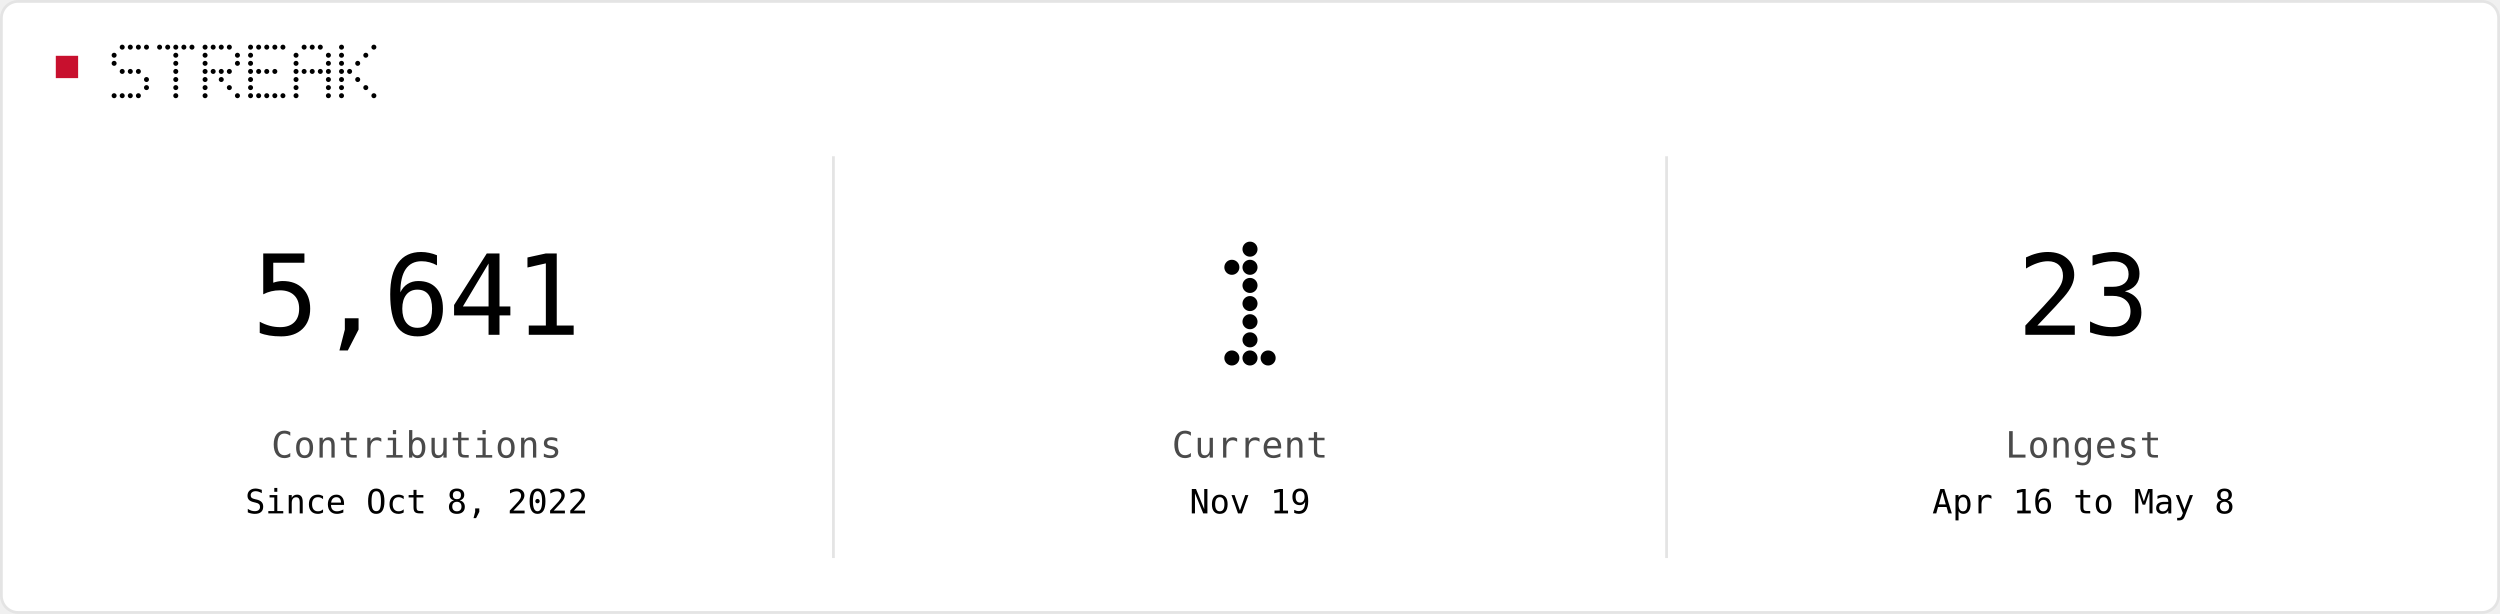
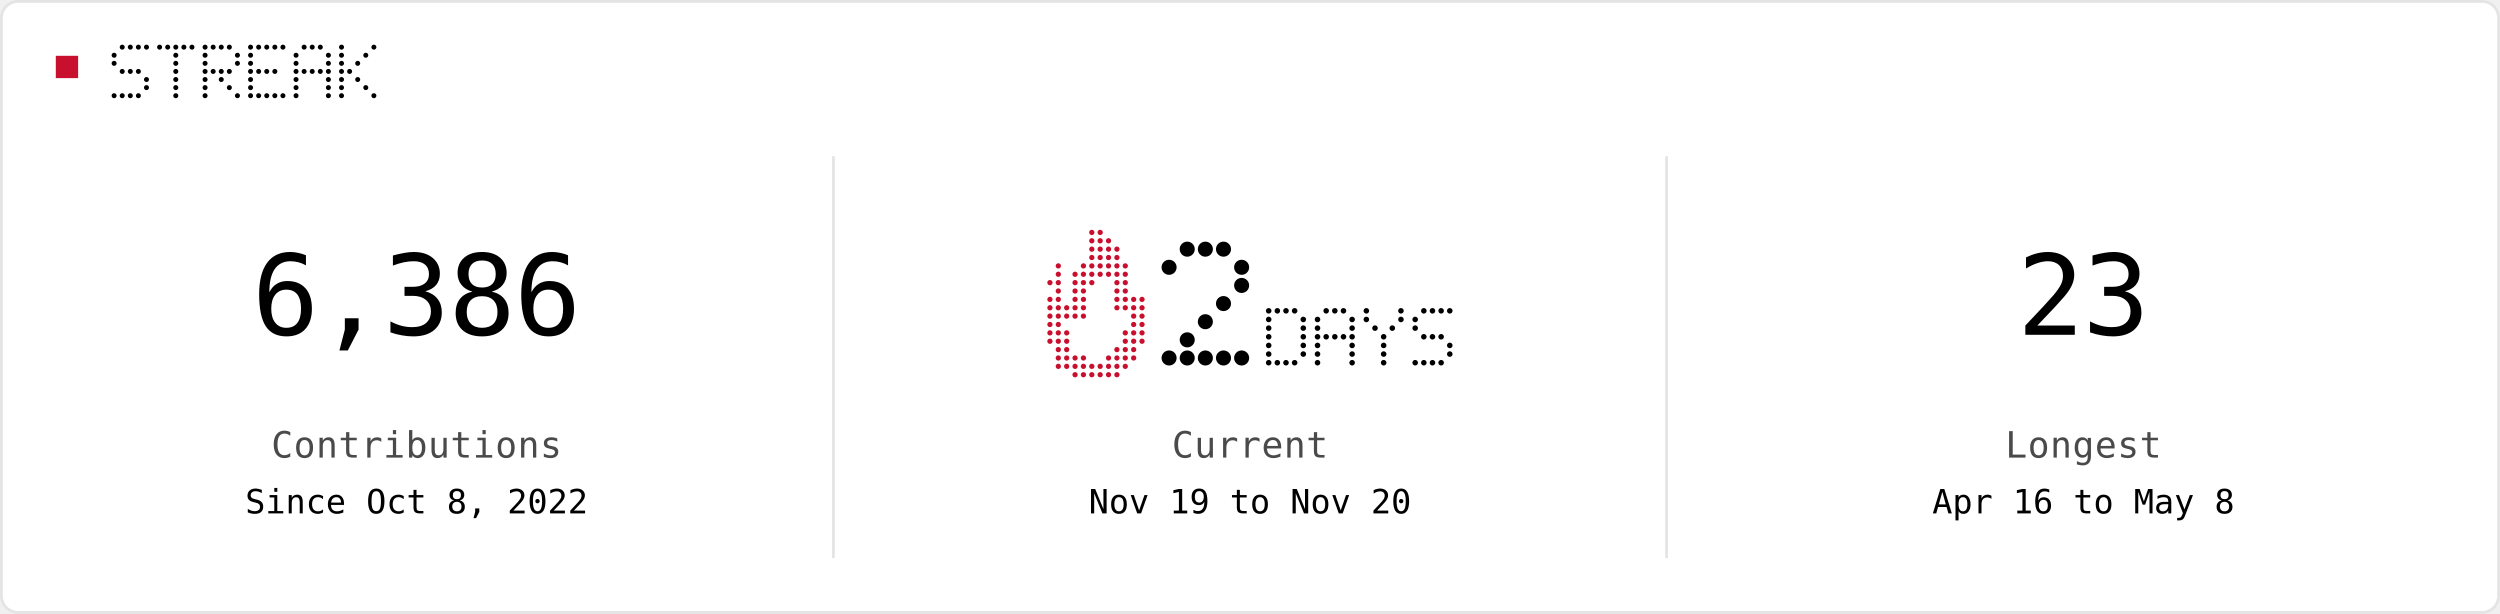
<svg xmlns="http://www.w3.org/2000/svg" width="896" height="220" viewBox="0 0 896 220" role="img">
  <rect x="0.5" y="0.5" width="895" height="219" rx="6" fill="#FFFFFF" stroke="#E4E4E4" stroke-width="1" />
  <rect x="20" y="20" width="8" height="8" fill="#C8102E" />
  <circle cx="43.8" cy="16.9" r="0.90" fill="#000000" />
  <circle cx="46.7" cy="16.9" r="0.90" fill="#000000" />
  <circle cx="49.6" cy="16.9" r="0.90" fill="#000000" />
  <circle cx="52.5" cy="16.9" r="0.90" fill="#000000" />
  <circle cx="40.9" cy="19.8" r="0.90" fill="#000000" />
  <circle cx="40.9" cy="22.7" r="0.90" fill="#000000" />
  <circle cx="43.8" cy="25.6" r="0.90" fill="#000000" />
  <circle cx="46.7" cy="25.6" r="0.90" fill="#000000" />
  <circle cx="49.6" cy="25.6" r="0.90" fill="#000000" />
  <circle cx="52.5" cy="28.5" r="0.90" fill="#000000" />
  <circle cx="52.5" cy="31.4" r="0.90" fill="#000000" />
  <circle cx="40.9" cy="34.3" r="0.90" fill="#000000" />
  <circle cx="43.8" cy="34.3" r="0.90" fill="#000000" />
  <circle cx="46.7" cy="34.3" r="0.90" fill="#000000" />
  <circle cx="49.6" cy="34.3" r="0.90" fill="#000000" />
  <circle cx="57.2" cy="16.9" r="0.90" fill="#000000" />
  <circle cx="60.1" cy="16.9" r="0.90" fill="#000000" />
  <circle cx="63.0" cy="16.9" r="0.90" fill="#000000" />
  <circle cx="65.9" cy="16.9" r="0.90" fill="#000000" />
  <circle cx="68.8" cy="16.9" r="0.90" fill="#000000" />
  <circle cx="63.0" cy="19.8" r="0.90" fill="#000000" />
  <circle cx="63.0" cy="22.7" r="0.90" fill="#000000" />
  <circle cx="63.0" cy="25.6" r="0.90" fill="#000000" />
  <circle cx="63.0" cy="28.5" r="0.90" fill="#000000" />
  <circle cx="63.0" cy="31.4" r="0.90" fill="#000000" />
  <circle cx="63.0" cy="34.3" r="0.90" fill="#000000" />
  <circle cx="73.5" cy="16.9" r="0.90" fill="#000000" />
  <circle cx="76.4" cy="16.9" r="0.90" fill="#000000" />
  <circle cx="79.3" cy="16.9" r="0.90" fill="#000000" />
  <circle cx="82.2" cy="16.9" r="0.90" fill="#000000" />
  <circle cx="73.5" cy="19.8" r="0.90" fill="#000000" />
  <circle cx="85.1" cy="19.8" r="0.90" fill="#000000" />
  <circle cx="73.5" cy="22.7" r="0.90" fill="#000000" />
  <circle cx="85.1" cy="22.7" r="0.90" fill="#000000" />
  <circle cx="73.5" cy="25.6" r="0.90" fill="#000000" />
  <circle cx="76.4" cy="25.6" r="0.90" fill="#000000" />
  <circle cx="79.3" cy="25.6" r="0.90" fill="#000000" />
  <circle cx="82.2" cy="25.6" r="0.90" fill="#000000" />
  <circle cx="73.5" cy="28.5" r="0.90" fill="#000000" />
  <circle cx="79.3" cy="28.5" r="0.90" fill="#000000" />
  <circle cx="73.5" cy="31.4" r="0.90" fill="#000000" />
  <circle cx="82.2" cy="31.4" r="0.90" fill="#000000" />
  <circle cx="73.5" cy="34.3" r="0.90" fill="#000000" />
  <circle cx="85.1" cy="34.3" r="0.90" fill="#000000" />
  <circle cx="89.8" cy="16.9" r="0.90" fill="#000000" />
  <circle cx="92.7" cy="16.9" r="0.90" fill="#000000" />
  <circle cx="95.6" cy="16.9" r="0.90" fill="#000000" />
  <circle cx="98.5" cy="16.9" r="0.90" fill="#000000" />
  <circle cx="101.4" cy="16.9" r="0.90" fill="#000000" />
  <circle cx="89.8" cy="19.8" r="0.90" fill="#000000" />
  <circle cx="89.8" cy="22.7" r="0.90" fill="#000000" />
  <circle cx="89.8" cy="25.6" r="0.90" fill="#000000" />
  <circle cx="92.7" cy="25.6" r="0.90" fill="#000000" />
  <circle cx="95.6" cy="25.6" r="0.90" fill="#000000" />
  <circle cx="98.5" cy="25.6" r="0.90" fill="#000000" />
  <circle cx="89.8" cy="28.5" r="0.90" fill="#000000" />
  <circle cx="89.8" cy="31.4" r="0.90" fill="#000000" />
  <circle cx="89.8" cy="34.3" r="0.90" fill="#000000" />
  <circle cx="92.7" cy="34.3" r="0.90" fill="#000000" />
  <circle cx="95.6" cy="34.3" r="0.90" fill="#000000" />
  <circle cx="98.5" cy="34.3" r="0.90" fill="#000000" />
  <circle cx="101.4" cy="34.3" r="0.90" fill="#000000" />
  <circle cx="109.0" cy="16.9" r="0.90" fill="#000000" />
  <circle cx="111.9" cy="16.9" r="0.90" fill="#000000" />
  <circle cx="114.8" cy="16.9" r="0.90" fill="#000000" />
  <circle cx="106.1" cy="19.8" r="0.90" fill="#000000" />
  <circle cx="117.7" cy="19.8" r="0.90" fill="#000000" />
  <circle cx="106.1" cy="22.7" r="0.90" fill="#000000" />
  <circle cx="117.7" cy="22.7" r="0.90" fill="#000000" />
  <circle cx="106.1" cy="25.6" r="0.90" fill="#000000" />
  <circle cx="109.0" cy="25.6" r="0.90" fill="#000000" />
  <circle cx="111.9" cy="25.6" r="0.90" fill="#000000" />
  <circle cx="114.8" cy="25.6" r="0.90" fill="#000000" />
  <circle cx="117.7" cy="25.6" r="0.90" fill="#000000" />
  <circle cx="106.1" cy="28.5" r="0.90" fill="#000000" />
  <circle cx="117.7" cy="28.5" r="0.90" fill="#000000" />
  <circle cx="106.1" cy="31.4" r="0.90" fill="#000000" />
  <circle cx="117.7" cy="31.4" r="0.90" fill="#000000" />
  <circle cx="106.1" cy="34.3" r="0.90" fill="#000000" />
  <circle cx="117.7" cy="34.3" r="0.90" fill="#000000" />
  <circle cx="122.4" cy="16.9" r="0.90" fill="#000000" />
  <circle cx="134.0" cy="16.9" r="0.90" fill="#000000" />
  <circle cx="122.4" cy="19.8" r="0.90" fill="#000000" />
  <circle cx="131.1" cy="19.8" r="0.90" fill="#000000" />
  <circle cx="122.4" cy="22.7" r="0.90" fill="#000000" />
  <circle cx="128.2" cy="22.7" r="0.90" fill="#000000" />
  <circle cx="122.4" cy="25.6" r="0.90" fill="#000000" />
  <circle cx="125.3" cy="25.6" r="0.90" fill="#000000" />
  <circle cx="122.4" cy="28.5" r="0.90" fill="#000000" />
  <circle cx="128.2" cy="28.5" r="0.90" fill="#000000" />
  <circle cx="122.4" cy="31.4" r="0.90" fill="#000000" />
  <circle cx="131.1" cy="31.4" r="0.90" fill="#000000" />
  <circle cx="122.4" cy="34.3" r="0.90" fill="#000000" />
  <circle cx="134.0" cy="34.3" r="0.90" fill="#000000" />
  <line x1="298.7" y1="56" x2="298.7" y2="200" stroke="#E4E4E4" />
  <line x1="597.3" y1="56" x2="597.3" y2="200" stroke="#E4E4E4" />
-   <text x="149.3" y="120" fill="#000000" text-anchor="middle" font-family="ui-monospace, Geist Mono, monospace" font-size="40" letter-spacing="-0.6" dominant-baseline="auto">5,641</text>
+   <text x="149.3" y="120" fill="#000000" text-anchor="middle" font-family="ui-monospace, Geist Mono, monospace" font-size="40" letter-spacing="-0.6" dominant-baseline="auto">6,386</text>
  <text x="149.3" y="164" fill="#4A4A4A" text-anchor="middle" font-family="ui-monospace, Geist Mono, monospace" font-size="13" letter-spacing="0.2" dominant-baseline="auto">Contributions</text>
  <text x="149.3" y="184" fill="#000000" text-anchor="middle" font-family="ui-monospace, Geist Mono, monospace" font-size="12" letter-spacing="0" dominant-baseline="auto">Since Oct 8, 2022</text>
-   <circle cx="448.0" cy="89.3" r="2.70" fill="#000000" />
-   <circle cx="441.5" cy="95.8" r="2.70" fill="#000000" />
-   <circle cx="448.0" cy="95.8" r="2.70" fill="#000000" />
-   <circle cx="448.0" cy="102.3" r="2.70" fill="#000000" />
-   <circle cx="448.0" cy="108.8" r="2.70" fill="#000000" />
-   <circle cx="448.0" cy="115.3" r="2.70" fill="#000000" />
-   <circle cx="448.0" cy="121.8" r="2.70" fill="#000000" />
-   <circle cx="441.5" cy="128.3" r="2.70" fill="#000000" />
-   <circle cx="448.0" cy="128.3" r="2.70" fill="#000000" />
-   <circle cx="454.5" cy="128.3" r="2.70" fill="#000000" />
+   <circle cx="391.3" cy="83.3" r="0.95" fill="#C8102E" />
+   <circle cx="394.3" cy="83.3" r="0.95" fill="#C8102E" />
+   <circle cx="391.3" cy="86.3" r="0.95" fill="#C8102E" />
+   <circle cx="394.3" cy="86.3" r="0.95" fill="#C8102E" />
+   <circle cx="397.3" cy="86.3" r="0.95" fill="#C8102E" />
+   <circle cx="391.3" cy="89.3" r="0.95" fill="#C8102E" />
+   <circle cx="394.3" cy="89.3" r="0.95" fill="#C8102E" />
+   <circle cx="397.3" cy="89.3" r="0.95" fill="#C8102E" />
+   <circle cx="400.3" cy="89.3" r="0.95" fill="#C8102E" />
+   <circle cx="391.3" cy="92.3" r="0.95" fill="#C8102E" />
+   <circle cx="394.3" cy="92.3" r="0.95" fill="#C8102E" />
+   <circle cx="397.3" cy="92.3" r="0.95" fill="#C8102E" />
+   <circle cx="400.3" cy="92.3" r="0.95" fill="#C8102E" />
+   <circle cx="379.3" cy="95.3" r="0.95" fill="#C8102E" />
+   <circle cx="388.3" cy="95.3" r="0.95" fill="#C8102E" />
+   <circle cx="391.3" cy="95.3" r="0.95" fill="#C8102E" />
+   <circle cx="394.3" cy="95.3" r="0.95" fill="#C8102E" />
+   <circle cx="397.3" cy="95.3" r="0.95" fill="#C8102E" />
+   <circle cx="400.3" cy="95.3" r="0.95" fill="#C8102E" />
+   <circle cx="403.3" cy="95.3" r="0.95" fill="#C8102E" />
+   <circle cx="379.3" cy="98.3" r="0.95" fill="#C8102E" />
+   <circle cx="385.3" cy="98.3" r="0.95" fill="#C8102E" />
+   <circle cx="388.3" cy="98.3" r="0.95" fill="#C8102E" />
+   <circle cx="391.3" cy="98.3" r="0.95" fill="#C8102E" />
+   <circle cx="394.3" cy="98.3" r="0.95" fill="#C8102E" />
+   <circle cx="397.3" cy="98.3" r="0.95" fill="#C8102E" />
+   <circle cx="400.3" cy="98.3" r="0.95" fill="#C8102E" />
+   <circle cx="403.3" cy="98.3" r="0.95" fill="#C8102E" />
+   <circle cx="376.3" cy="101.3" r="0.95" fill="#C8102E" />
+   <circle cx="379.3" cy="101.3" r="0.95" fill="#C8102E" />
+   <circle cx="385.3" cy="101.3" r="0.95" fill="#C8102E" />
+   <circle cx="388.3" cy="101.3" r="0.95" fill="#C8102E" />
+   <circle cx="391.3" cy="101.3" r="0.95" fill="#C8102E" />
+   <circle cx="400.3" cy="101.3" r="0.95" fill="#C8102E" />
+   <circle cx="403.3" cy="101.3" r="0.95" fill="#C8102E" />
+   <circle cx="379.3" cy="104.3" r="0.95" fill="#C8102E" />
+   <circle cx="385.3" cy="104.3" r="0.95" fill="#C8102E" />
+   <circle cx="388.3" cy="104.3" r="0.95" fill="#C8102E" />
+   <circle cx="400.3" cy="104.3" r="0.95" fill="#C8102E" />
+   <circle cx="403.3" cy="104.3" r="0.95" fill="#C8102E" />
+   <circle cx="376.3" cy="107.3" r="0.95" fill="#C8102E" />
+   <circle cx="379.3" cy="107.3" r="0.95" fill="#C8102E" />
+   <circle cx="385.3" cy="107.3" r="0.95" fill="#C8102E" />
+   <circle cx="388.3" cy="107.3" r="0.95" fill="#C8102E" />
+   <circle cx="400.3" cy="107.3" r="0.95" fill="#C8102E" />
+   <circle cx="403.3" cy="107.3" r="0.95" fill="#C8102E" />
+   <circle cx="406.3" cy="107.3" r="0.95" fill="#C8102E" />
+   <circle cx="409.3" cy="107.3" r="0.95" fill="#C8102E" />
+   <circle cx="376.3" cy="110.3" r="0.95" fill="#C8102E" />
+   <circle cx="379.3" cy="110.3" r="0.95" fill="#C8102E" />
+   <circle cx="382.3" cy="110.3" r="0.95" fill="#C8102E" />
+   <circle cx="385.3" cy="110.3" r="0.95" fill="#C8102E" />
+   <circle cx="388.3" cy="110.3" r="0.95" fill="#C8102E" />
+   <circle cx="400.3" cy="110.3" r="0.95" fill="#C8102E" />
+   <circle cx="403.3" cy="110.3" r="0.95" fill="#C8102E" />
+   <circle cx="406.3" cy="110.3" r="0.95" fill="#C8102E" />
+   <circle cx="409.3" cy="110.3" r="0.95" fill="#C8102E" />
+   <circle cx="376.3" cy="113.3" r="0.95" fill="#C8102E" />
+   <circle cx="379.3" cy="113.3" r="0.95" fill="#C8102E" />
+   <circle cx="382.3" cy="113.3" r="0.95" fill="#C8102E" />
+   <circle cx="385.3" cy="113.3" r="0.95" fill="#C8102E" />
+   <circle cx="388.3" cy="113.3" r="0.95" fill="#C8102E" />
+   <circle cx="406.3" cy="113.3" r="0.95" fill="#C8102E" />
+   <circle cx="409.3" cy="113.3" r="0.95" fill="#C8102E" />
+   <circle cx="376.3" cy="116.3" r="0.95" fill="#C8102E" />
+   <circle cx="379.3" cy="116.3" r="0.95" fill="#C8102E" />
+   <circle cx="406.3" cy="116.3" r="0.95" fill="#C8102E" />
+   <circle cx="409.3" cy="116.3" r="0.95" fill="#C8102E" />
+   <circle cx="376.3" cy="119.3" r="0.95" fill="#C8102E" />
+   <circle cx="379.3" cy="119.3" r="0.95" fill="#C8102E" />
+   <circle cx="382.3" cy="119.3" r="0.95" fill="#C8102E" />
+   <circle cx="403.3" cy="119.3" r="0.95" fill="#C8102E" />
+   <circle cx="406.3" cy="119.3" r="0.95" fill="#C8102E" />
+   <circle cx="409.3" cy="119.3" r="0.95" fill="#C8102E" />
+   <circle cx="376.3" cy="122.3" r="0.95" fill="#C8102E" />
+   <circle cx="379.3" cy="122.3" r="0.95" fill="#C8102E" />
+   <circle cx="382.3" cy="122.3" r="0.95" fill="#C8102E" />
+   <circle cx="403.3" cy="122.3" r="0.95" fill="#C8102E" />
+   <circle cx="406.3" cy="122.3" r="0.95" fill="#C8102E" />
+   <circle cx="409.3" cy="122.3" r="0.95" fill="#C8102E" />
+   <circle cx="379.3" cy="125.3" r="0.95" fill="#C8102E" />
+   <circle cx="382.3" cy="125.3" r="0.95" fill="#C8102E" />
+   <circle cx="400.3" cy="125.3" r="0.95" fill="#C8102E" />
+   <circle cx="403.3" cy="125.3" r="0.95" fill="#C8102E" />
+   <circle cx="406.3" cy="125.3" r="0.95" fill="#C8102E" />
+   <circle cx="379.3" cy="128.3" r="0.95" fill="#C8102E" />
+   <circle cx="382.3" cy="128.3" r="0.95" fill="#C8102E" />
+   <circle cx="385.3" cy="128.3" r="0.95" fill="#C8102E" />
+   <circle cx="388.3" cy="128.3" r="0.95" fill="#C8102E" />
+   <circle cx="397.3" cy="128.3" r="0.95" fill="#C8102E" />
+   <circle cx="400.3" cy="128.3" r="0.95" fill="#C8102E" />
+   <circle cx="403.3" cy="128.3" r="0.95" fill="#C8102E" />
+   <circle cx="406.3" cy="128.3" r="0.95" fill="#C8102E" />
+   <circle cx="379.3" cy="131.3" r="0.95" fill="#C8102E" />
+   <circle cx="382.3" cy="131.3" r="0.95" fill="#C8102E" />
+   <circle cx="385.3" cy="131.3" r="0.95" fill="#C8102E" />
+   <circle cx="388.3" cy="131.3" r="0.95" fill="#C8102E" />
+   <circle cx="391.3" cy="131.3" r="0.95" fill="#C8102E" />
+   <circle cx="394.3" cy="131.3" r="0.95" fill="#C8102E" />
+   <circle cx="397.3" cy="131.3" r="0.95" fill="#C8102E" />
+   <circle cx="400.3" cy="131.3" r="0.95" fill="#C8102E" />
+   <circle cx="403.3" cy="131.3" r="0.95" fill="#C8102E" />
+   <circle cx="385.3" cy="134.3" r="0.95" fill="#C8102E" />
+   <circle cx="388.3" cy="134.3" r="0.95" fill="#C8102E" />
+   <circle cx="391.3" cy="134.3" r="0.95" fill="#C8102E" />
+   <circle cx="394.3" cy="134.3" r="0.95" fill="#C8102E" />
+   <circle cx="397.3" cy="134.3" r="0.95" fill="#C8102E" />
+   <circle cx="400.3" cy="134.3" r="0.95" fill="#C8102E" />
+   <circle cx="425.5" cy="89.3" r="2.70" fill="#000000" />
+   <circle cx="432.0" cy="89.3" r="2.70" fill="#000000" />
+   <circle cx="438.5" cy="89.3" r="2.70" fill="#000000" />
+   <circle cx="419.0" cy="95.8" r="2.70" fill="#000000" />
+   <circle cx="445.0" cy="95.8" r="2.70" fill="#000000" />
+   <circle cx="445.0" cy="102.3" r="2.70" fill="#000000" />
+   <circle cx="438.5" cy="108.8" r="2.70" fill="#000000" />
+   <circle cx="432.0" cy="115.3" r="2.70" fill="#000000" />
+   <circle cx="425.5" cy="121.8" r="2.70" fill="#000000" />
+   <circle cx="419.0" cy="128.3" r="2.70" fill="#000000" />
+   <circle cx="425.5" cy="128.3" r="2.70" fill="#000000" />
+   <circle cx="432.0" cy="128.3" r="2.70" fill="#000000" />
+   <circle cx="438.5" cy="128.3" r="2.70" fill="#000000" />
+   <circle cx="445.0" cy="128.3" r="2.70" fill="#000000" />
+   <circle cx="454.7" cy="111.4" r="1.00" fill="#000000" />
+   <circle cx="457.8" cy="111.4" r="1.00" fill="#000000" />
+   <circle cx="460.9" cy="111.4" r="1.00" fill="#000000" />
+   <circle cx="464.0" cy="111.4" r="1.00" fill="#000000" />
+   <circle cx="454.7" cy="114.5" r="1.00" fill="#000000" />
+   <circle cx="467.1" cy="114.5" r="1.00" fill="#000000" />
+   <circle cx="454.7" cy="117.6" r="1.00" fill="#000000" />
+   <circle cx="467.1" cy="117.6" r="1.00" fill="#000000" />
+   <circle cx="454.7" cy="120.7" r="1.00" fill="#000000" />
+   <circle cx="467.1" cy="120.7" r="1.00" fill="#000000" />
+   <circle cx="454.7" cy="123.8" r="1.00" fill="#000000" />
+   <circle cx="467.1" cy="123.8" r="1.00" fill="#000000" />
+   <circle cx="454.7" cy="126.9" r="1.00" fill="#000000" />
+   <circle cx="467.1" cy="126.9" r="1.00" fill="#000000" />
+   <circle cx="454.7" cy="130.0" r="1.00" fill="#000000" />
+   <circle cx="457.8" cy="130.0" r="1.00" fill="#000000" />
+   <circle cx="460.9" cy="130.0" r="1.00" fill="#000000" />
+   <circle cx="464.0" cy="130.0" r="1.00" fill="#000000" />
+   <circle cx="475.3" cy="111.4" r="1.00" fill="#000000" />
+   <circle cx="478.4" cy="111.4" r="1.00" fill="#000000" />
+   <circle cx="481.5" cy="111.4" r="1.00" fill="#000000" />
+   <circle cx="472.2" cy="114.5" r="1.00" fill="#000000" />
+   <circle cx="484.6" cy="114.5" r="1.00" fill="#000000" />
+   <circle cx="472.2" cy="117.6" r="1.00" fill="#000000" />
+   <circle cx="484.6" cy="117.6" r="1.00" fill="#000000" />
+   <circle cx="472.2" cy="120.7" r="1.00" fill="#000000" />
+   <circle cx="475.3" cy="120.7" r="1.00" fill="#000000" />
+   <circle cx="478.4" cy="120.7" r="1.00" fill="#000000" />
+   <circle cx="481.5" cy="120.7" r="1.00" fill="#000000" />
+   <circle cx="484.6" cy="120.7" r="1.00" fill="#000000" />
+   <circle cx="472.2" cy="123.8" r="1.00" fill="#000000" />
+   <circle cx="484.6" cy="123.8" r="1.00" fill="#000000" />
+   <circle cx="472.2" cy="126.9" r="1.00" fill="#000000" />
+   <circle cx="484.6" cy="126.9" r="1.00" fill="#000000" />
+   <circle cx="472.2" cy="130.0" r="1.00" fill="#000000" />
+   <circle cx="484.6" cy="130.0" r="1.00" fill="#000000" />
+   <circle cx="489.7" cy="111.4" r="1.00" fill="#000000" />
+   <circle cx="502.1" cy="111.4" r="1.00" fill="#000000" />
+   <circle cx="489.7" cy="114.5" r="1.00" fill="#000000" />
+   <circle cx="502.1" cy="114.5" r="1.00" fill="#000000" />
+   <circle cx="492.8" cy="117.6" r="1.00" fill="#000000" />
+   <circle cx="499.0" cy="117.6" r="1.00" fill="#000000" />
+   <circle cx="495.9" cy="120.7" r="1.00" fill="#000000" />
+   <circle cx="495.9" cy="123.8" r="1.00" fill="#000000" />
+   <circle cx="495.9" cy="126.9" r="1.00" fill="#000000" />
+   <circle cx="495.9" cy="130.0" r="1.00" fill="#000000" />
+   <circle cx="510.3" cy="111.4" r="1.00" fill="#000000" />
+   <circle cx="513.4" cy="111.4" r="1.00" fill="#000000" />
+   <circle cx="516.5" cy="111.4" r="1.00" fill="#000000" />
+   <circle cx="519.6" cy="111.4" r="1.00" fill="#000000" />
+   <circle cx="507.2" cy="114.5" r="1.00" fill="#000000" />
+   <circle cx="507.2" cy="117.6" r="1.00" fill="#000000" />
+   <circle cx="510.3" cy="120.7" r="1.00" fill="#000000" />
+   <circle cx="513.4" cy="120.7" r="1.00" fill="#000000" />
+   <circle cx="516.5" cy="120.7" r="1.00" fill="#000000" />
+   <circle cx="519.6" cy="123.8" r="1.00" fill="#000000" />
+   <circle cx="519.6" cy="126.9" r="1.00" fill="#000000" />
+   <circle cx="507.2" cy="130.0" r="1.00" fill="#000000" />
+   <circle cx="510.3" cy="130.0" r="1.00" fill="#000000" />
+   <circle cx="513.4" cy="130.0" r="1.00" fill="#000000" />
+   <circle cx="516.5" cy="130.0" r="1.00" fill="#000000" />
  <text x="448.0" y="164" fill="#4A4A4A" text-anchor="middle" font-family="ui-monospace, Geist Mono, monospace" font-size="13" letter-spacing="0.2" dominant-baseline="auto">Current</text>
-   <text x="448.0" y="184" fill="#000000" text-anchor="middle" font-family="ui-monospace, Geist Mono, monospace" font-size="12" letter-spacing="0" dominant-baseline="auto">Nov 19</text>
+   <text x="448.0" y="184" fill="#000000" text-anchor="middle" font-family="ui-monospace, Geist Mono, monospace" font-size="12" letter-spacing="0" dominant-baseline="auto">Nov 19 to Nov 20</text>
  <text x="746.7" y="120" fill="#000000" text-anchor="middle" font-family="ui-monospace, Geist Mono, monospace" font-size="40" letter-spacing="-0.6" dominant-baseline="auto">23</text>
  <text x="746.7" y="164" fill="#4A4A4A" text-anchor="middle" font-family="ui-monospace, Geist Mono, monospace" font-size="13" letter-spacing="0.2" dominant-baseline="auto">Longest</text>
  <text x="746.7" y="184" fill="#000000" text-anchor="middle" font-family="ui-monospace, Geist Mono, monospace" font-size="12" letter-spacing="0" dominant-baseline="auto">Apr 16 to May 8</text>
</svg>
